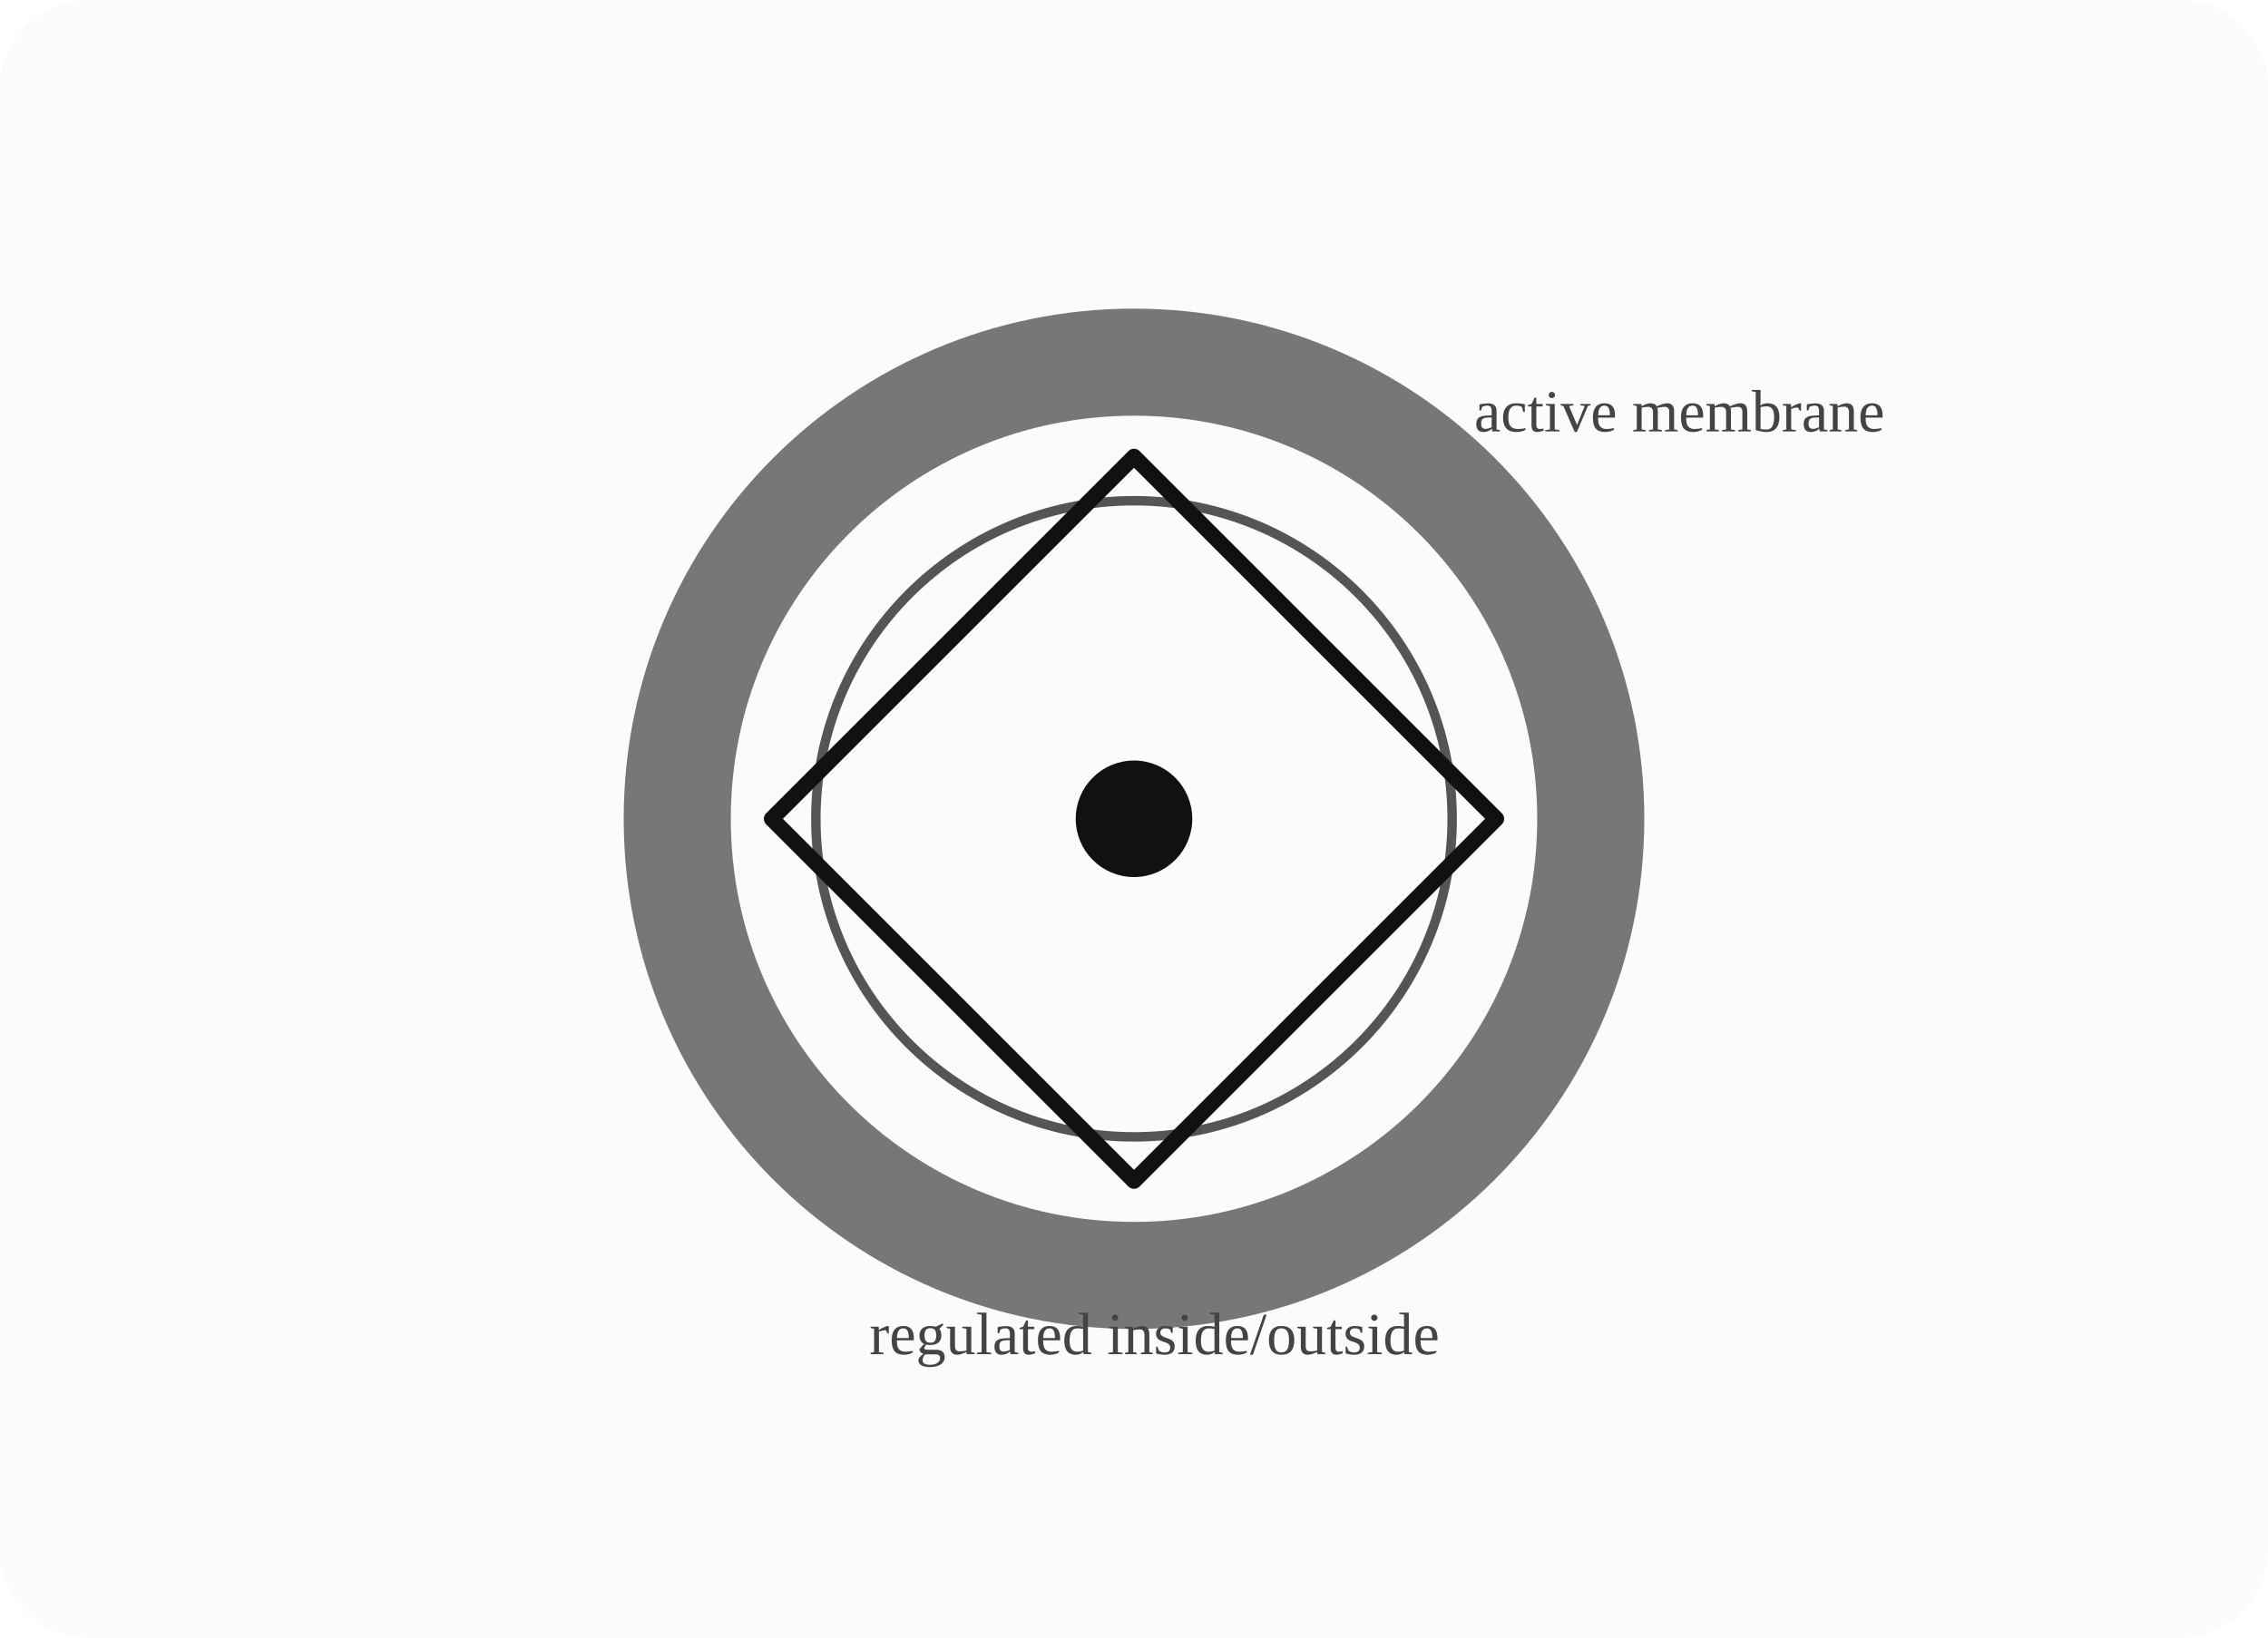
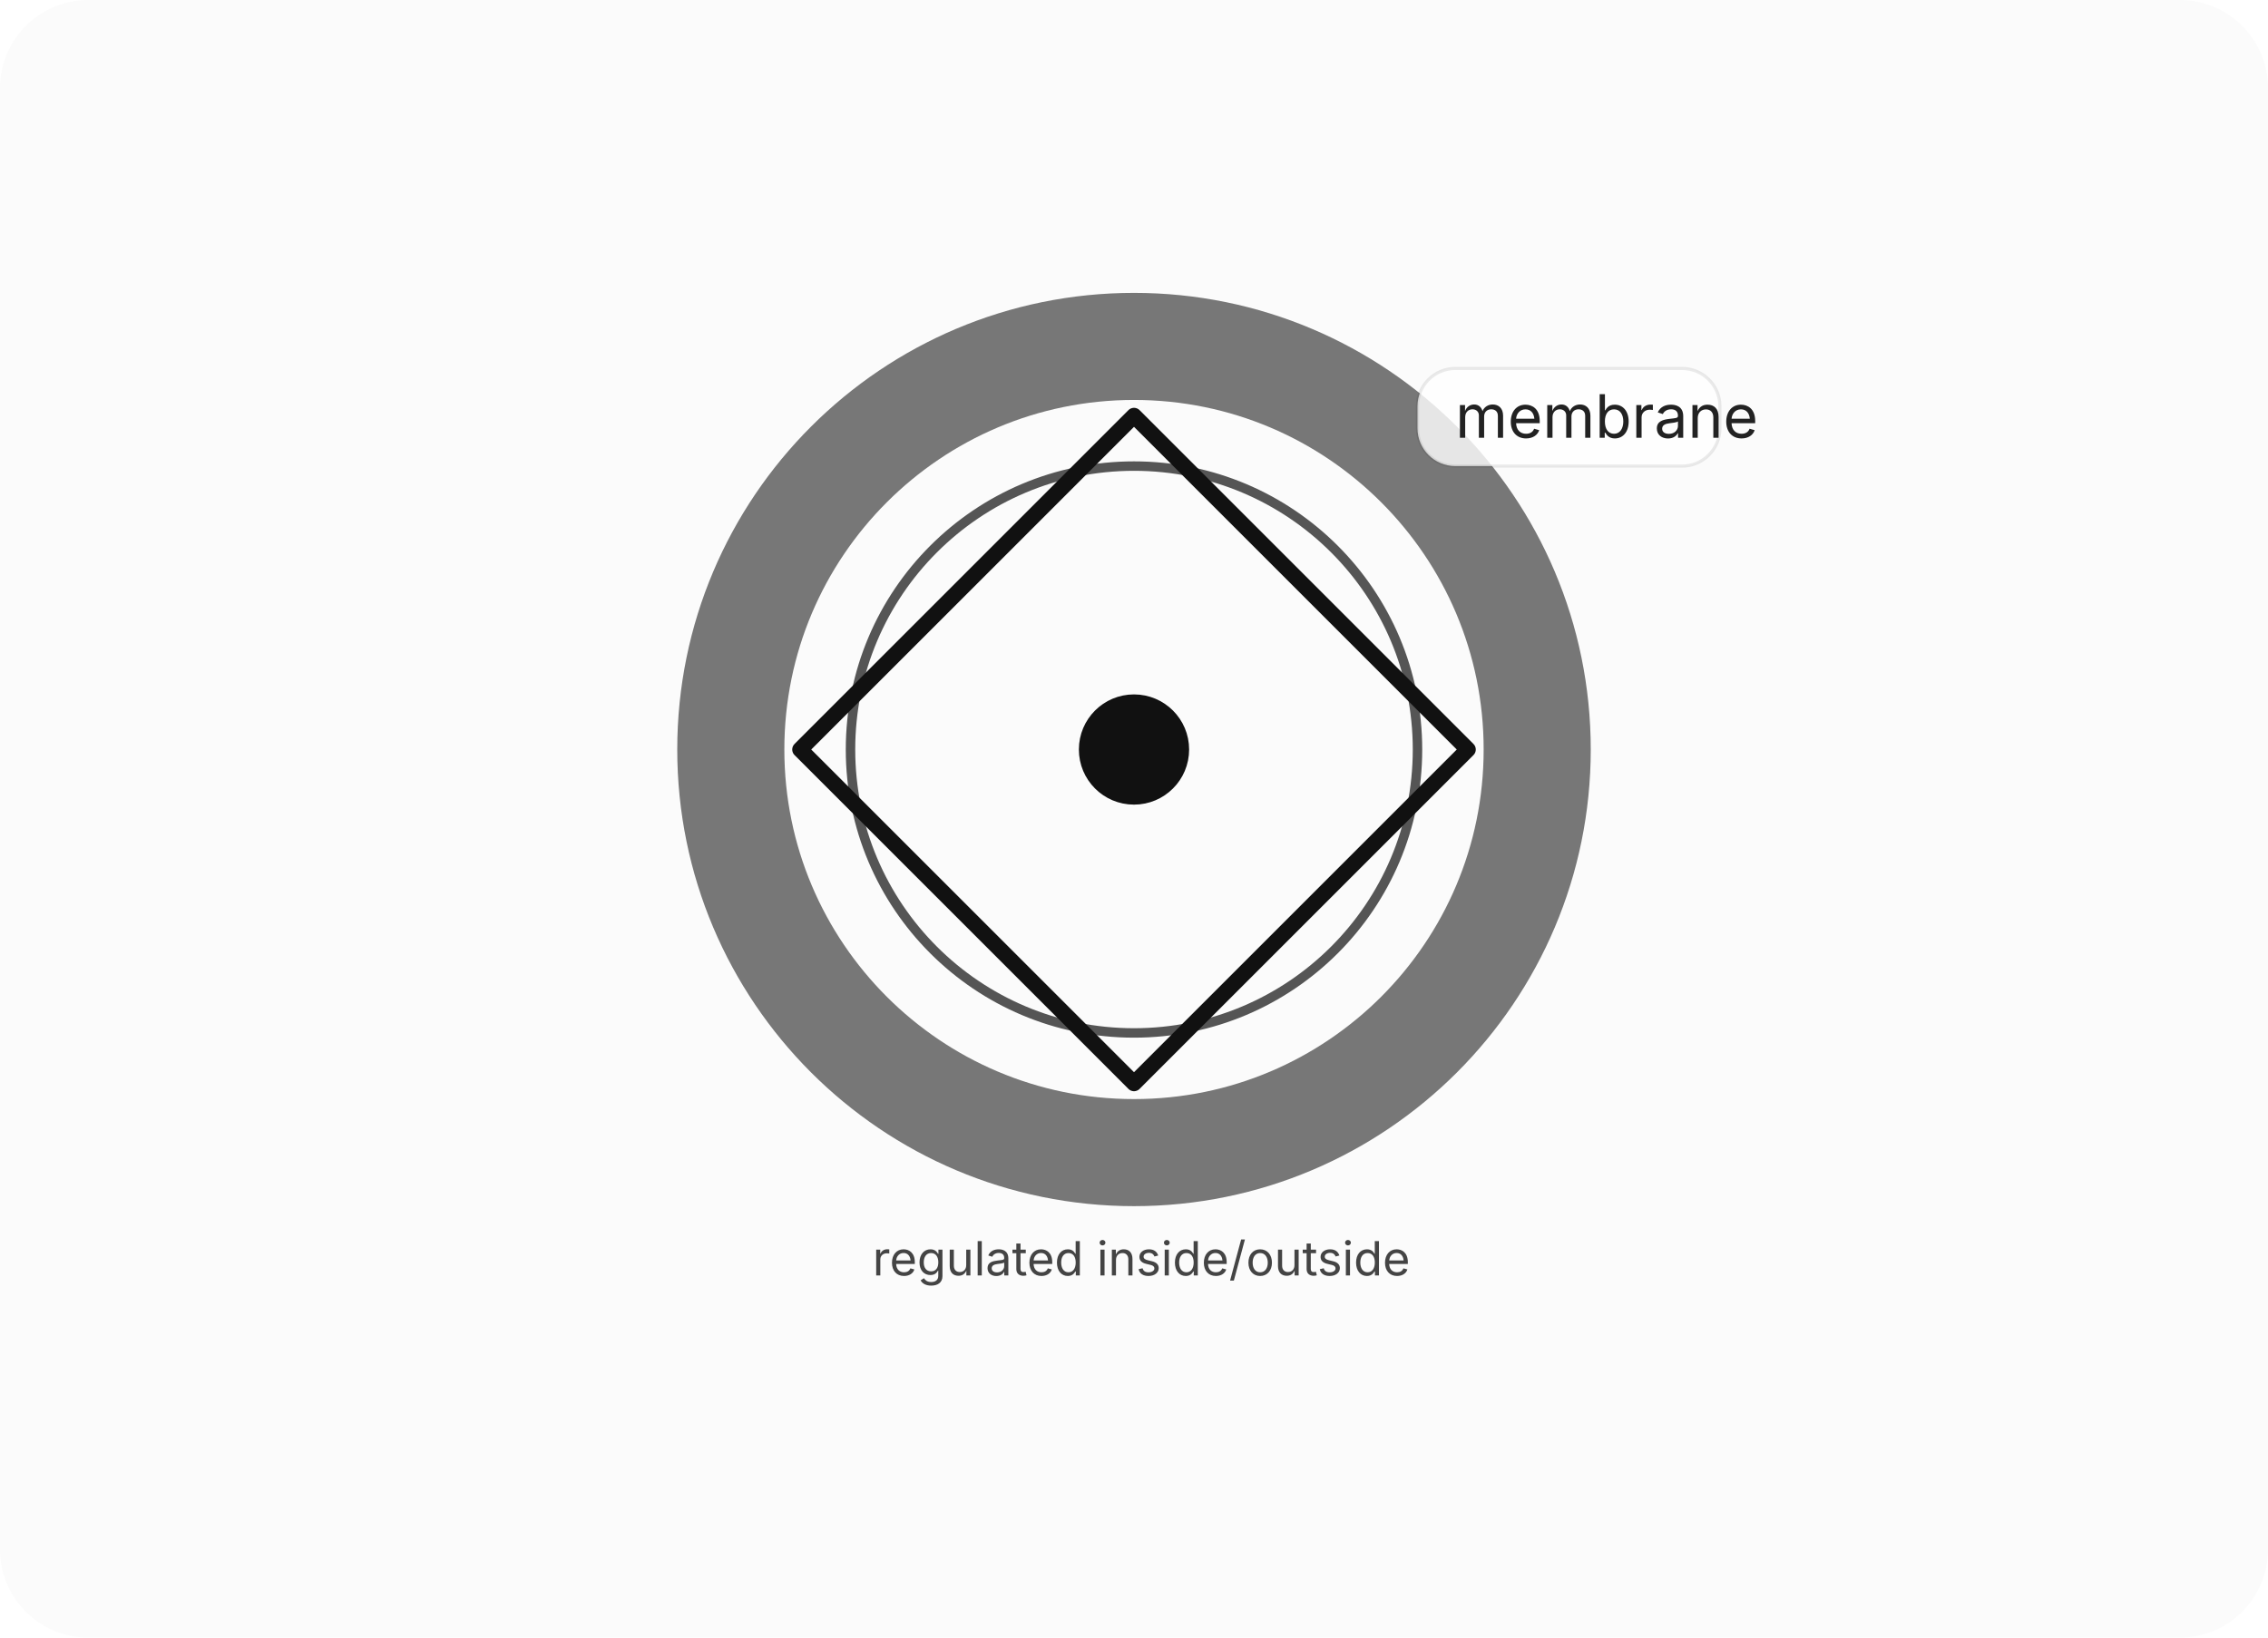
<svg xmlns="http://www.w3.org/2000/svg" viewBox="0 0 720 520" role="img">
  <style>
    .bg { fill: #fbfbfb; }
    .line { fill: none; stroke: #111; stroke-width: 5; stroke-linecap: round; stroke-linejoin: round; }
    .thin { fill: none; stroke: #555; stroke-width: 3; stroke-linecap: round; stroke-linejoin: round; }
    .dash { fill: none; stroke: #777; stroke-width: 3; stroke-dasharray: 9 8; stroke-linecap: round; stroke-linejoin: round; }
    .soft { fill: #f1f1f1; stroke: #555; stroke-width: 3; }
    .mem { fill: none; stroke: #777; stroke-width: 34; stroke-linecap: round; }
    .node { fill: #111; stroke: #111; stroke-width: 3; }
    .open { fill: #fbfbfb; stroke: #111; stroke-width: 5; }
-     .accent { fill: #dcdcdc; stroke: #111; stroke-width: 4; }
-     .label { font-family: system-ui, -apple-system, BlinkMacSystemFont, "Segoe UI", sans-serif; font-size: 24px; fill: #222; }
-     .small { font-size: 19px; fill: #444; }
-     .tiny { font-size: 16px; fill: #444; }
+     .accent { fill: #e7e7e7; stroke: #111; stroke-width: 4; opacity: 0.85; }
+     .label { font-family: system-ui, -apple-system, BlinkMacSystemFont, "Segoe UI", sans-serif; font-size: 19px; fill: #222; }
+     .small { font-family: system-ui, -apple-system, BlinkMacSystemFont, "Segoe UI", sans-serif; font-size: 15px; fill: #444; }
+     .tag { fill: rgba(255,255,255,0.82); stroke: rgba(0,0,0,0.08); stroke-width: 1; }
  </style>
  <rect class="bg" x="0" y="0" width="720" height="520" rx="28" />
-   <circle class="mem" cx="360" cy="260" r="145" />
-   <circle class="thin" cx="360" cy="260" r="101" />
-   <path class="line" d="M360 145 L475 260 L360 375 L245 260 Z" />
-   <circle class="node" cx="360" cy="260" r="17" />
-   <text class="small" x="468" y="137">active membrane</text>
-   <text class="small" x="276" y="430">regulated inside/outside</text>
+   <circle class="mem" cx="360" cy="238" r="128" />
+   <circle class="thin" cx="360" cy="238" r="90" />
+   <path class="line" d="M360 132 L466 238 L360 344 L254 238 Z" />
+   <circle class="node" cx="360" cy="238" r="16" />
+   <rect class="tag" x="450" y="117" width="96" height="31" rx="12" />
+   <text class="label" x="462" y="139">membrane</text>
+   <text class="small" x="277" y="405">regulated inside/outside</text>
</svg>
